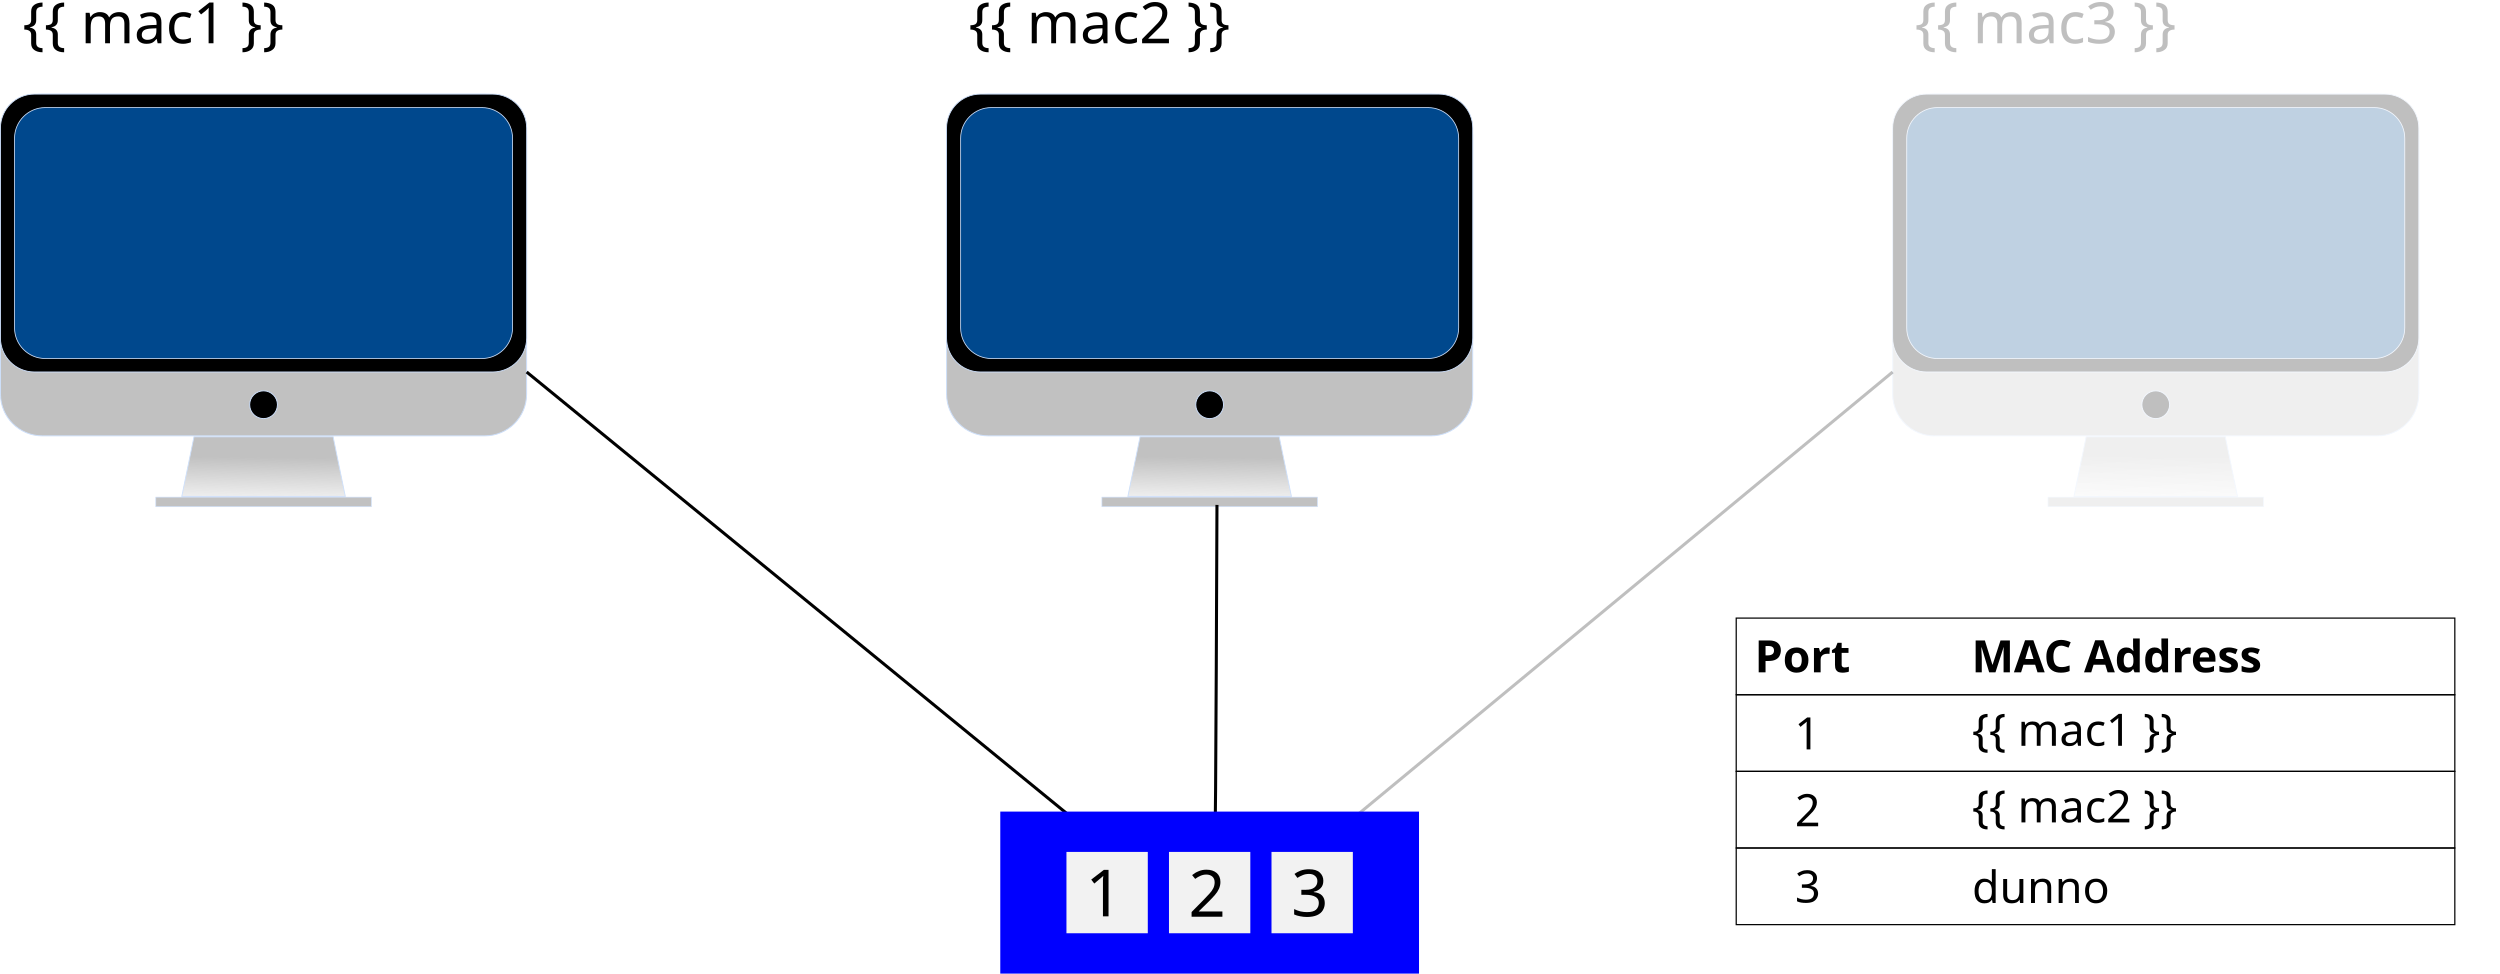
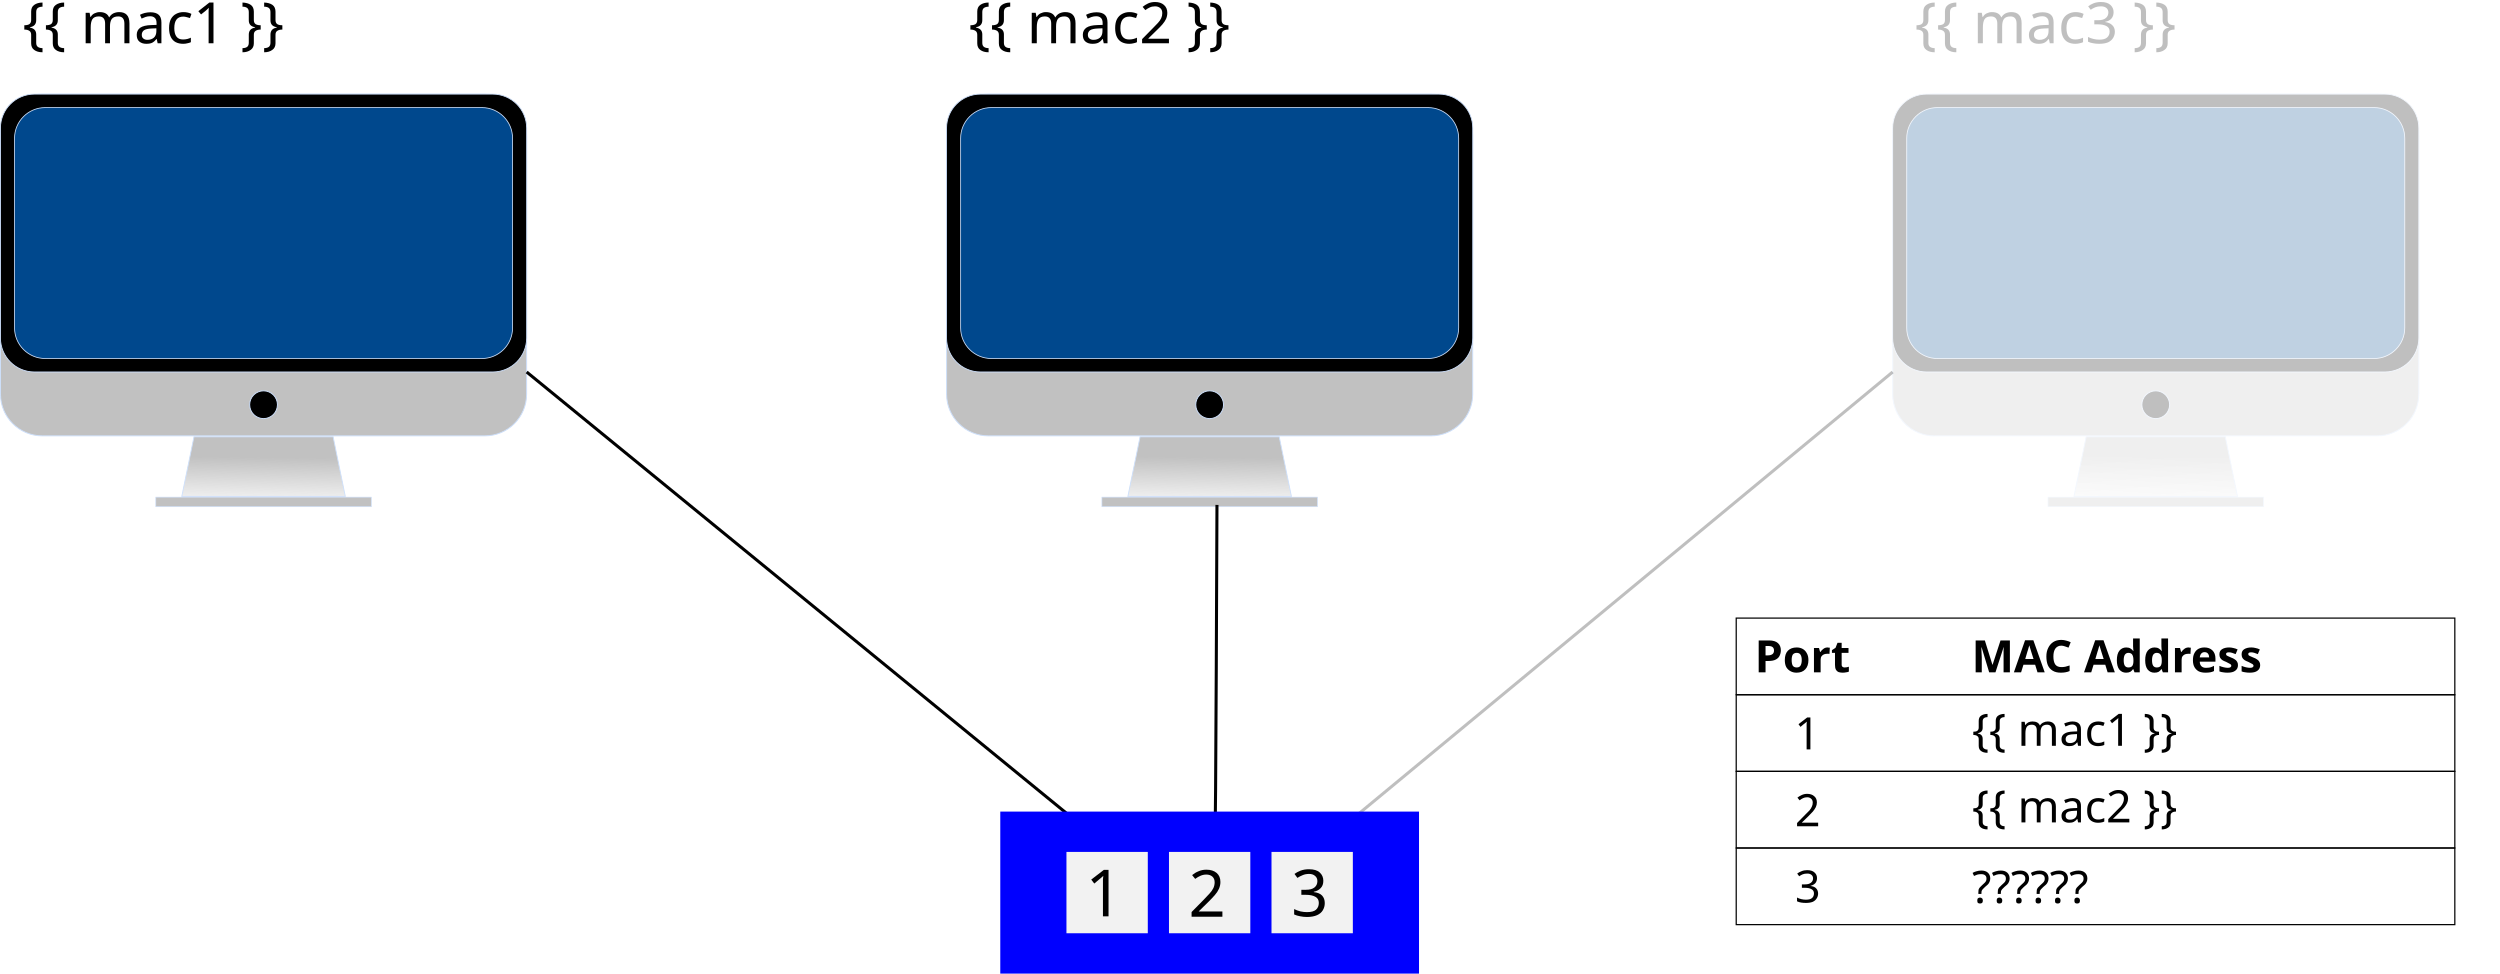
<svg xmlns="http://www.w3.org/2000/svg" xmlns:ns1="http://www.openswatchbook.org/uri/2009/osb" xmlns:xlink="http://www.w3.org/1999/xlink" width="216.818mm" height="84.438mm" viewBox="0 0 216.818 84.438" version="1.1" id="svg-layer2-switch-1-2">
  <defs id="defs2">
    <linearGradient id="linearGradient2842">
      <stop style="stop-color:#c1c1c1;stop-opacity:1;" offset="0" id="stop2838" />
      <stop style="stop-color:#c1c1c1;stop-opacity:0;" offset="1" id="stop2840" />
    </linearGradient>
    <linearGradient id="linearGradient2826" ns1:paint="solid">
      <stop style="stop-color:#c1c1c1;stop-opacity:1;" offset="0" id="stop2824" />
    </linearGradient>
    <linearGradient xlink:href="#linearGradient2842" id="linearGradient2846" gradientUnits="userSpaceOnUse" x1="105.503" y1="83.598" x2="105.442" y2="89.503" />
    <linearGradient xlink:href="#linearGradient2842" id="linearGradient2992" gradientUnits="userSpaceOnUse" x1="105.503" y1="83.598" x2="105.442" y2="89.503" />
    <linearGradient xlink:href="#linearGradient2842" id="linearGradient999" gradientUnits="userSpaceOnUse" x1="105.503" y1="83.598" x2="105.442" y2="89.503" />
    <filter style="color-interpolation-filters:sRGB" id="filter1090" x="-4.6243867e-06" width="1" y="-4.989477e-06" height="1">
      <feGaussianBlur stdDeviation="1.0557142e-05" id="feGaussianBlur1092" />
    </filter>
  </defs>
  <g id="layer2">
    <rect style="opacity:1;fill:none;stroke:#000000;stroke-width:0.106;stroke-miterlimit:4;stroke-dasharray:none;stroke-opacity:1" id="rectAddressTableHeader" width="62.323" height="6.646" x="159.406" y="97.352" ry="0" rx="0" class="svg-box-primary" transform="translate(-8.828989,-43.74616)" />
    <rect style="fill:none;stroke:#000000;stroke-width:0.106;stroke-miterlimit:4;stroke-dasharray:none;stroke-opacity:1" id="rectAddressTableRow1" width="62.323" height="6.646" x="159.406" y="103.999" ry="0" rx="0" transform="translate(-8.828989,-43.74616)" class="svg-box-secondary" />
    <rect style="fill:none;stroke:#000000;stroke-width:0.106;stroke-miterlimit:4;stroke-dasharray:none;stroke-opacity:1" id="rectAddressTableRow2" width="62.323" height="6.646" x="159.406" y="110.645" ry="0" rx="0" transform="translate(-8.828989,-43.74616)" class="svg-box-secondary" />
    <rect style="fill:none;stroke:#000000;stroke-width:0.106;stroke-miterlimit:4;stroke-dasharray:none;stroke-opacity:1" id="rectAddressTableRow3" width="62.323" height="6.646" x="159.406" y="117.291" ry="0" rx="0" transform="translate(-8.828989,-43.74616)" class="svg-box" />
  </g>
  <g id="layer1" transform="translate(-8.828989,-43.74616)" style="opacity:0.999">
    <g id="gComputerAndMac1" transform="translate(0,-0.2672695)">
      <g id="gComputer1" transform="matrix(0.7977855,0,0,0.7977855,-52.08127,16.99573)">
        <rect style="opacity:0.997;fill:#c1c1c1;fill-opacity:1;stroke:#cddffa;stroke-width:0.106;stroke-miterlimit:4;stroke-dasharray:none;stroke-dashoffset:0;stroke-opacity:1" id="rectComputer1" width="57.196" height="37.15" x="76.402" y="44.099" ry="4.544" />
        <rect style="opacity:0.997;fill:#000000;fill-opacity:1;stroke:#cddffa;stroke-width:0.096;stroke-miterlimit:4;stroke-dasharray:none;stroke-dashoffset:0;stroke-opacity:1" id="rectMonitor1" width="57.206" height="30.212" x="76.397" y="44.094" ry="3.695" />
        <rect style="opacity:0.997;fill:#00488d;fill-opacity:1;stroke:#cddffa;stroke-width:0.088;stroke-miterlimit:4;stroke-dasharray:none;stroke-dashoffset:0;stroke-opacity:1" id="rectScreen1" width="54.14" height="27.279" x="77.93" y="45.561" ry="3.336" />
        <circle style="opacity:0.997;fill:#000000;fill-opacity:1;stroke:#cddffa;stroke-width:0.106;stroke-miterlimit:4;stroke-dasharray:none;stroke-dashoffset:0;stroke-opacity:1" id="pathLogo1" cx="105" cy="77.863" r="1.512" />
        <path id="rectStand1" style="opacity:0.997;mix-blend-mode:normal;fill:url(#linearGradient2846);fill-opacity:1;stroke:#cddffa;stroke-width:0.096;stroke-miterlimit:4;stroke-dasharray:none;stroke-dashoffset:0;stroke-opacity:1" d="m 97.435,81.351 h 15.129 l 1.323,6.478 H 96.112 Z" />
        <rect style="opacity:0.997;fill:#c1c1c1;fill-opacity:1;stroke:#cddffa;stroke-width:0.068;stroke-miterlimit:4;stroke-dasharray:none;stroke-dashoffset:0;stroke-opacity:1" id="rectStandBase1" width="23.424" height="1.04" x="93.288" y="87.91" ry="0.52" rx="0" />
      </g>
      <text xml:space="preserve" style="font-style:normal;font-variant:normal;font-weight:normal;font-stretch:normal;font-size:4.939px;line-height:1.25;font-family:sans-serif;-inkscape-font-specification:'sans-serif, Normal';font-variant-ligatures:normal;font-variant-caps:normal;font-variant-numeric:normal;font-variant-east-asian:normal;fill:#000000;fill-opacity:1;stroke:none;stroke-width:0.265" x="10.797" y="47.766" id="textMac1">
        <tspan id="tspan2850" x="10.797" y="47.766" style="font-style:normal;font-variant:normal;font-weight:normal;font-stretch:normal;font-size:4.939px;font-family:sans-serif;-inkscape-font-specification:'sans-serif, Normal';font-variant-ligatures:normal;font-variant-caps:normal;font-variant-numeric:normal;font-variant-east-asian:normal;stroke-width:0.265">{{ mac1 }}</tspan>
      </text>
    </g>
    <g id="gComputerAndMac2" transform="translate(82.05174,-0.2672695)">
      <g id="gComputer2" transform="matrix(0.7977855,0,0,0.7977855,-52.08127,16.99573)">
        <rect style="opacity:0.997;fill:#c1c1c1;fill-opacity:1;stroke:#cddffa;stroke-width:0.106;stroke-miterlimit:4;stroke-dasharray:none;stroke-dashoffset:0;stroke-opacity:1" id="rectComputer2" width="57.196" height="37.15" x="76.402" y="44.099" ry="4.544" />
        <rect style="opacity:0.997;fill:#000000;fill-opacity:1;stroke:#cddffa;stroke-width:0.096;stroke-miterlimit:4;stroke-dasharray:none;stroke-dashoffset:0;stroke-opacity:1" id="rectMonitor2" width="57.206" height="30.212" x="76.397" y="44.094" ry="3.695" />
        <rect style="opacity:0.997;fill:#00488d;fill-opacity:1;stroke:#cddffa;stroke-width:0.088;stroke-miterlimit:4;stroke-dasharray:none;stroke-dashoffset:0;stroke-opacity:1" id="rectScreen2" width="54.14" height="27.279" x="77.93" y="45.561" ry="3.336" />
        <circle style="opacity:0.997;fill:#000000;fill-opacity:1;stroke:#cddffa;stroke-width:0.106;stroke-miterlimit:4;stroke-dasharray:none;stroke-dashoffset:0;stroke-opacity:1" id="circleLogo2" cx="105" cy="77.863" r="1.512" />
        <path id="pathStand2" style="opacity:0.997;mix-blend-mode:normal;fill:url(#linearGradient2992);fill-opacity:1;stroke:#cddffa;stroke-width:0.096;stroke-miterlimit:4;stroke-dasharray:none;stroke-dashoffset:0;stroke-opacity:1" d="m 97.435,81.351 h 15.129 l 1.323,6.478 H 96.112 Z" />
        <rect style="opacity:0.997;fill:#c1c1c1;fill-opacity:1;stroke:#cddffa;stroke-width:0.068;stroke-miterlimit:4;stroke-dasharray:none;stroke-dashoffset:0;stroke-opacity:1" id="rectStandBase2" width="23.424" height="1.04" x="93.288" y="87.91" ry="0.52" rx="0" />
      </g>
      <text xml:space="preserve" style="font-style:normal;font-variant:normal;font-weight:normal;font-stretch:normal;font-size:4.939px;line-height:1.25;font-family:sans-serif;-inkscape-font-specification:'sans-serif, Normal';font-variant-ligatures:normal;font-variant-caps:normal;font-variant-numeric:normal;font-variant-east-asian:normal;fill:#000000;fill-opacity:1;stroke:none;stroke-width:0.265" x="10.797" y="47.766" id="textMac2">
        <tspan id="tspan2994" x="10.797" y="47.766">{{ mac2 }}</tspan>
      </text>
    </g>
    <g id="gComputerAndMac3" transform="translate(164.1035,-0.2672695)" style="opacity:0.25">
      <g id="gComputer3" transform="matrix(0.7977855,0,0,0.7977855,-52.08127,16.99573)">
        <rect style="opacity:0.997;fill:#c1c1c1;fill-opacity:1;stroke:#cddffa;stroke-width:0.106;stroke-miterlimit:4;stroke-dasharray:none;stroke-dashoffset:0;stroke-opacity:1" id="rectComputer3" width="57.196" height="37.15" x="76.402" y="44.099" ry="4.544" />
        <rect style="opacity:0.997;fill:#000000;fill-opacity:1;stroke:#cddffa;stroke-width:0.096;stroke-miterlimit:4;stroke-dasharray:none;stroke-dashoffset:0;stroke-opacity:1" id="rectMonitor3" width="57.206" height="30.212" x="76.397" y="44.094" ry="3.695" />
        <rect style="opacity:0.997;fill:#00488d;fill-opacity:1;stroke:#cddffa;stroke-width:0.088;stroke-miterlimit:4;stroke-dasharray:none;stroke-dashoffset:0;stroke-opacity:1" id="rectScreen3" width="54.14" height="27.279" x="77.93" y="45.561" ry="3.336" />
        <circle style="opacity:0.997;fill:#000000;fill-opacity:1;stroke:#cddffa;stroke-width:0.106;stroke-miterlimit:4;stroke-dasharray:none;stroke-dashoffset:0;stroke-opacity:1" id="circleLogo3" cx="105" cy="77.863" r="1.512" />
        <path id="pathStand3" style="opacity:0.997;mix-blend-mode:normal;fill:url(#linearGradient999);fill-opacity:1;stroke:#cddffa;stroke-width:0.096;stroke-miterlimit:4;stroke-dasharray:none;stroke-dashoffset:0;stroke-opacity:1" d="m 97.435,81.351 h 15.129 l 1.323,6.478 H 96.112 Z" />
        <rect style="opacity:0.997;fill:#c1c1c1;fill-opacity:1;stroke:#cddffa;stroke-width:0.068;stroke-miterlimit:4;stroke-dasharray:none;stroke-dashoffset:0;stroke-opacity:1" id="rectStandBase3" width="23.424" height="1.04" x="93.288" y="87.91" ry="0.52" rx="0" />
      </g>
      <text xml:space="preserve" style="font-style:normal;font-variant:normal;font-weight:normal;font-stretch:normal;font-size:4.939px;line-height:1.25;font-family:sans-serif;-inkscape-font-specification:'sans-serif, Normal';font-variant-ligatures:normal;font-variant-caps:normal;font-variant-numeric:normal;font-variant-east-asian:normal;fill:#000000;fill-opacity:1;stroke:none;stroke-width:0.265" x="10.797" y="47.766" id="textMac3">
        <tspan id="tspan1001" x="10.797" y="47.766">{{ mac3 }}</tspan>
      </text>
    </g>
    <path style="fill:none;stroke:#000000;stroke-width:0.265px;stroke-linecap:butt;stroke-linejoin:miter;stroke-opacity:1" d="M 54.505,76.009 C 71.289,89.727 88.072,103.445 104.854,117.163" id="pathComputer1" />
    <path style="fill:none;stroke:#000000;stroke-width:0.265px;stroke-linecap:butt;stroke-linejoin:miter;stroke-opacity:1" d="m 114.373,87.535 c -0.04,9.837 -0.079,19.673 -0.119,24.671 -0.04,4.998 -0.079,5.156 -0.119,5.315" id="pathComputer2" />
    <path style="opacity:0.25;fill:none;stroke:#000000;stroke-width:0.265px;stroke-linecap:butt;stroke-linejoin:miter;stroke-opacity:1" d="m 172.971,76.009 c -16.677,13.797 -33.353,27.595 -50.03,41.392" id="pathComputer3" />
    <g id="gSwitch">
      <rect style="fill:#0000ff;stroke:none;stroke-width:0.235;stroke-miterlimit:4;stroke-dasharray:none;stroke-opacity:1" id="rectSwitchChasis" width="36.315" height="14.051" x="95.581" y="114.133" />
      <g id="gSwitchPorts">
        <g id="gSwitchPort1">
          <rect style="fill:#f2f2f2;stroke:none;stroke-width:0.172;stroke-miterlimit:4;stroke-dasharray:none;stroke-opacity:1;filter:url(#filter1090)" id="rectSwitchPort1" width="5.479" height="5.078" x="54.657" y="94.613" transform="matrix(1.287503,0,0,1.38915,30.9485,-13.8011)" />
          <text xml:space="preserve" style="font-style:normal;font-variant:normal;font-weight:normal;font-stretch:normal;font-size:5.644px;line-height:1.25;font-family:sans-serif;-inkscape-font-specification:'sans-serif, Normal';font-variant-ligatures:normal;font-variant-caps:normal;font-variant-numeric:normal;font-variant-east-asian:normal;fill:#000000;fill-opacity:1;stroke:none;stroke-width:0.265" x="102.969" y="123.217" id="textPort1">
            <tspan id="tspan1151" x="102.969" y="123.217" style="font-style:normal;font-variant:normal;font-weight:normal;font-stretch:normal;font-size:5.644px;font-family:sans-serif;-inkscape-font-specification:'sans-serif, Normal';font-variant-ligatures:normal;font-variant-caps:normal;font-variant-numeric:normal;font-variant-east-asian:normal;stroke-width:0.265">1</tspan>
          </text>
        </g>
        <g id="gSwitchPort2">
          <rect style="fill:#f2f2f2;stroke:none;stroke-width:0.172;stroke-miterlimit:4;stroke-dasharray:none;stroke-opacity:1;filter:url(#filter1090)" id="rectSwitchPort2" width="5.479" height="5.078" x="54.657" y="94.613" transform="matrix(1.287503,0,0,1.38915,39.84026,-13.8011)" />
          <text xml:space="preserve" style="font-style:normal;font-variant:normal;font-weight:normal;font-stretch:normal;font-size:5.644px;line-height:1.25;font-family:sans-serif;-inkscape-font-specification:'sans-serif, Normal';font-variant-ligatures:normal;font-variant-caps:normal;font-variant-numeric:normal;font-variant-east-asian:normal;fill:#000000;fill-opacity:1;stroke:none;stroke-width:0.265" x="111.905" y="123.253" id="textPort2">
            <tspan id="tspan1165" x="111.905" y="123.253">2</tspan>
          </text>
        </g>
        <g id="gSwitchPort3">
          <rect style="fill:#f2f2f2;stroke:none;stroke-width:0.172;stroke-miterlimit:4;stroke-dasharray:none;stroke-opacity:1;filter:url(#filter1090)" id="rectSwitchPort3" width="5.479" height="5.078" x="54.657" y="94.613" transform="matrix(1.287503,0,0,1.38915,48.73201,-13.8011)" />
          <text xml:space="preserve" style="font-style:normal;font-variant:normal;font-weight:normal;font-stretch:normal;font-size:5.644px;line-height:1.25;font-family:sans-serif;-inkscape-font-specification:'sans-serif, Normal';font-variant-ligatures:normal;font-variant-caps:normal;font-variant-numeric:normal;font-variant-east-asian:normal;fill:#000000;fill-opacity:1;stroke:none;stroke-width:0.265" x="120.818" y="123.21" id="textSwitchPort3">
            <tspan id="tspan1163" x="120.818" y="123.21">3</tspan>
          </text>
        </g>
      </g>
    </g>
    <text xml:space="preserve" x="161.013" y="102.053" id="textAddressTableHeaderPort" class="svg-text-primary">
      <tspan id="tspan924" x="161.013" y="102.053" style="font-style:normal;font-variant:normal;font-weight:bold;font-stretch:normal;font-size:3.881px;font-family:sans-serif;-inkscape-font-specification:'sans-serif, Bold';font-variant-ligatures:normal;font-variant-caps:normal;font-variant-numeric:normal;font-variant-east-asian:normal;stroke-width:0.265">Port</tspan>
    </text>
    <text xml:space="preserve" style="font-style:normal;font-variant:normal;font-weight:normal;font-stretch:normal;font-size:3.881px;line-height:1.25;font-family:sans-serif;-inkscape-font-specification:'sans-serif, Normal';font-variant-ligatures:normal;font-variant-caps:normal;font-variant-numeric:normal;font-variant-east-asian:normal;fill:#000000;fill-opacity:1;stroke:none;stroke-width:0.265" x="164.465" y="108.737" id="textAddressTablePort1">
      <tspan id="tspan938" x="164.465" y="108.737">1</tspan>
    </text>
    <text xml:space="preserve" style="font-style:normal;font-variant:normal;font-weight:normal;font-stretch:normal;font-size:3.881px;line-height:1.25;font-family:sans-serif;-inkscape-font-specification:'sans-serif, Normal';font-variant-ligatures:normal;font-variant-caps:normal;font-variant-numeric:normal;font-variant-east-asian:normal;fill:#000000;fill-opacity:1;stroke:none;stroke-width:0.265" x="164.495" y="115.408" id="textAddressTablePort2">
      <tspan id="tspan944" x="164.495" y="115.408">2</tspan>
    </text>
    <text xml:space="preserve" style="font-style:normal;font-variant:normal;font-weight:normal;font-stretch:normal;font-size:3.881px;line-height:1.25;font-family:sans-serif;-inkscape-font-specification:'sans-serif, Normal';font-variant-ligatures:normal;font-variant-caps:normal;font-variant-numeric:normal;font-variant-east-asian:normal;fill:#000000;fill-opacity:1;stroke:none;stroke-width:0.265" x="164.509" y="122.025" id="textAddressTablePort3">
      <tspan id="tspan950" x="164.509" y="122.025">3</tspan>
    </text>
    <text xml:space="preserve" style="font-style:normal;font-variant:normal;font-weight:normal;font-stretch:normal;font-size:3.881px;line-height:1.25;font-family:sans-serif;-inkscape-font-specification:'sans-serif, Normal';font-variant-ligatures:normal;font-variant-caps:normal;font-variant-numeric:normal;font-variant-east-asian:normal;fill:#000000;fill-opacity:1;stroke:none;stroke-width:0.265" x="179.86" y="108.425" id="textAddressTableMac1">
      <tspan id="tspan956" x="179.86" y="108.425">{{ mac1 }}</tspan>
    </text>
    <text xml:space="preserve" style="font-style:normal;font-variant:normal;font-weight:normal;font-stretch:normal;font-size:3.881px;line-height:1.25;font-family:sans-serif;-inkscape-font-specification:'sans-serif, Normal';font-variant-ligatures:normal;font-variant-caps:normal;font-variant-numeric:normal;font-variant-east-asian:normal;fill:#000000;fill-opacity:1;stroke:none;stroke-width:0.265" x="179.86" y="115.071" id="textAddressTableMac2">
      <tspan id="tspan962" x="179.86" y="115.071">{{ mac2 }}</tspan>
    </text>
    <text xml:space="preserve" style="font-style:normal;font-variant:normal;font-weight:normal;font-stretch:normal;font-size:3.881px;line-height:1.25;font-family:sans-serif;-inkscape-font-specification:'sans-serif, Normal';font-variant-ligatures:normal;font-variant-caps:normal;font-variant-numeric:normal;font-variant-east-asian:normal;fill:#000000;fill-opacity:1;stroke:none;stroke-width:0.265" x="179.86" y="122.059" id="textAddressTableMac3">
-       <tspan id="tspan970" x="179.86" y="122.059">dunno</tspan>
+       <tspan id="tspan970" x="179.86" y="122.059">??????</tspan>
    </text>
    <text xml:space="preserve" x="179.827" y="102.053" id="textAddressTableHeaderMacAddress" class="svg-text-primary" style="font-style:normal;font-variant:normal;font-weight:bold;font-stretch:normal;font-size:3.881px;font-family:sans-serif;-inkscape-font-specification:'sans-serif, Bold';font-variant-ligatures:normal;font-variant-caps:normal;font-variant-numeric:normal;font-variant-east-asian:normal;">
      <tspan id="tspan1713" x="179.827" y="102.053">MAC Address</tspan>
    </text>
  </g>
</svg>
